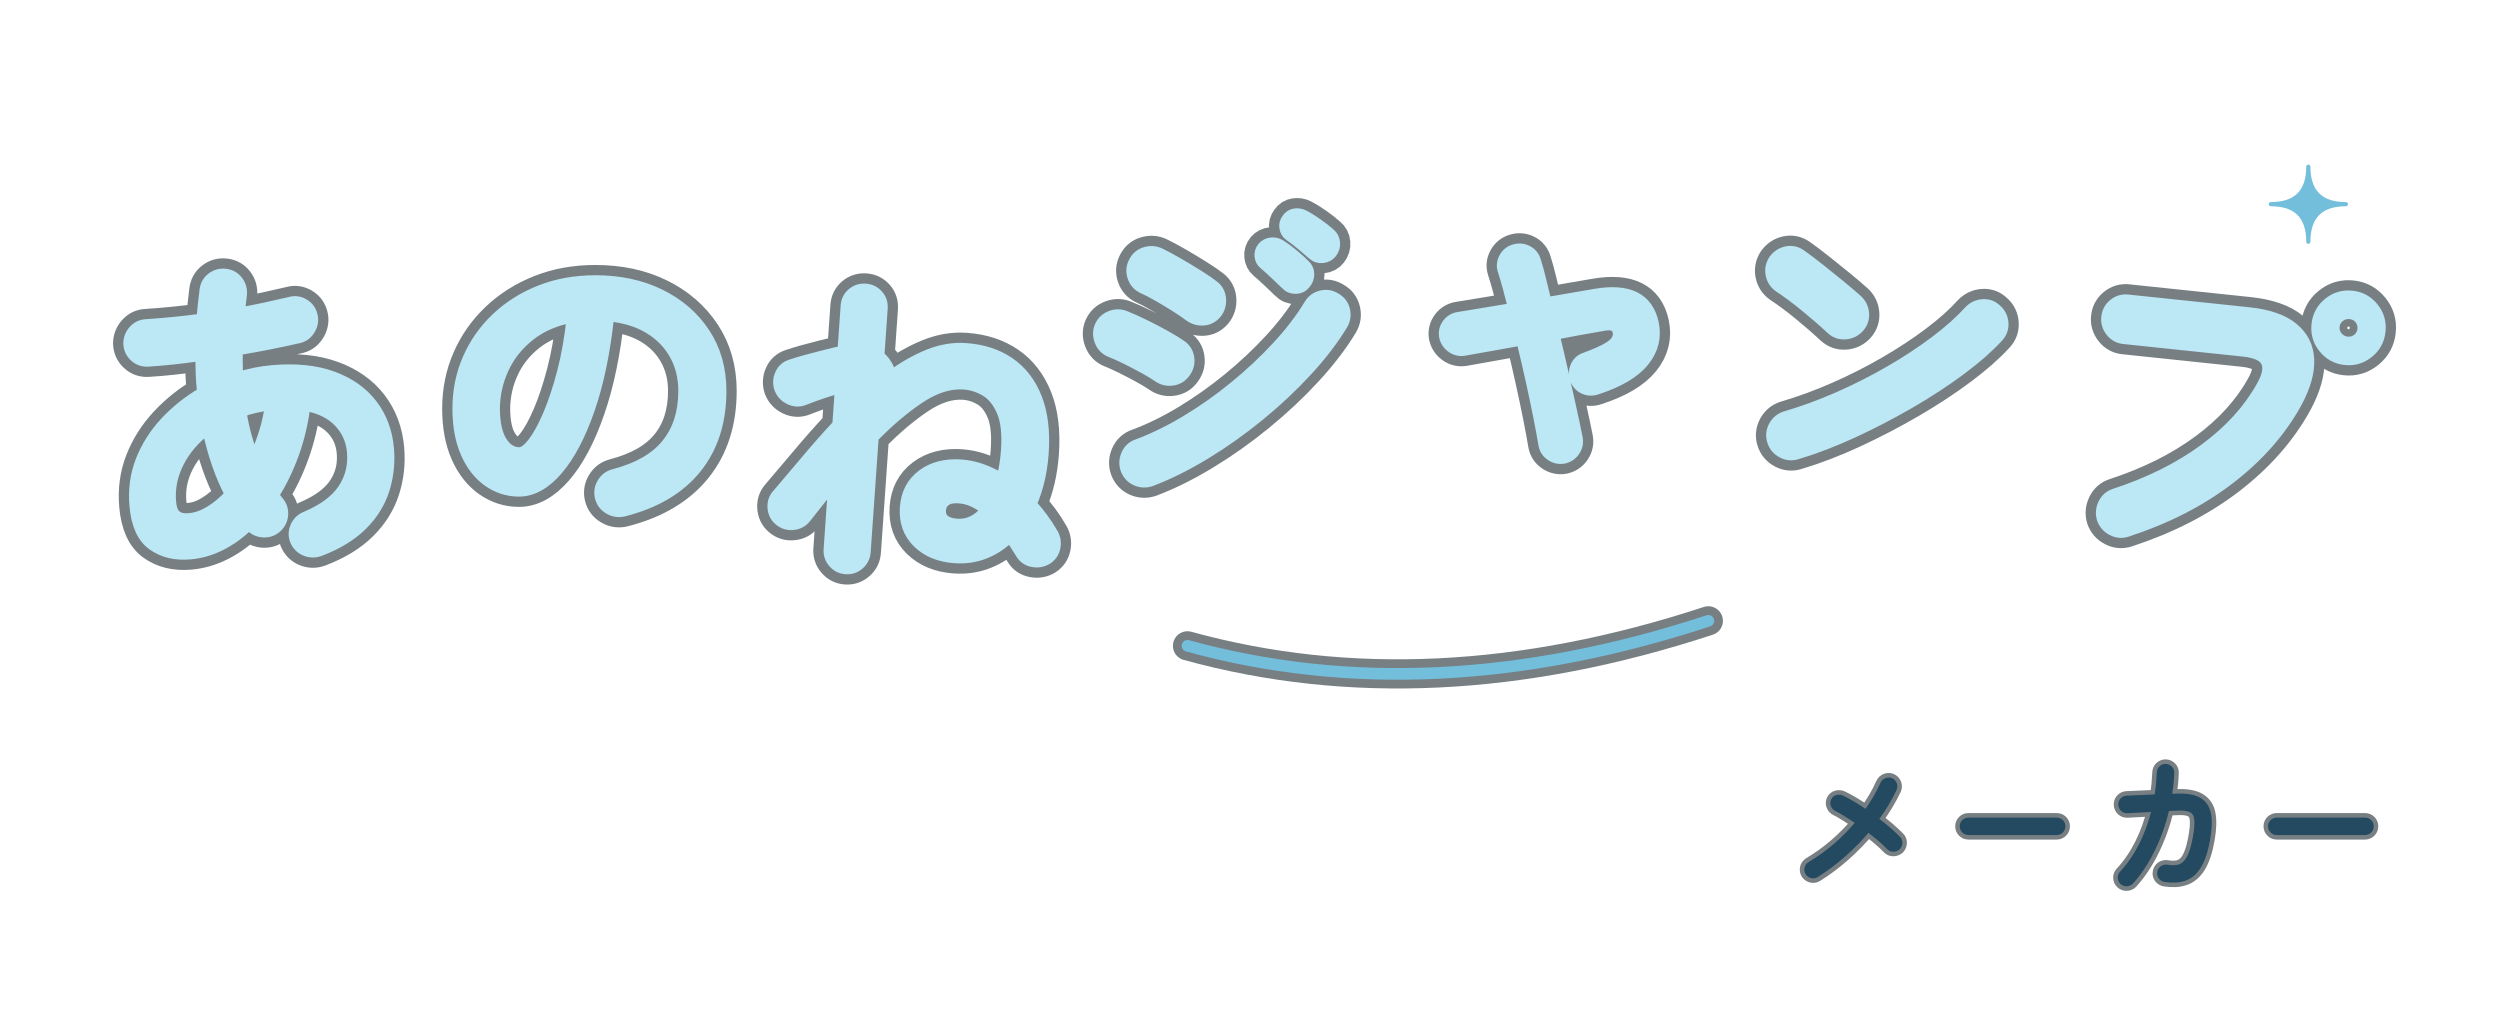
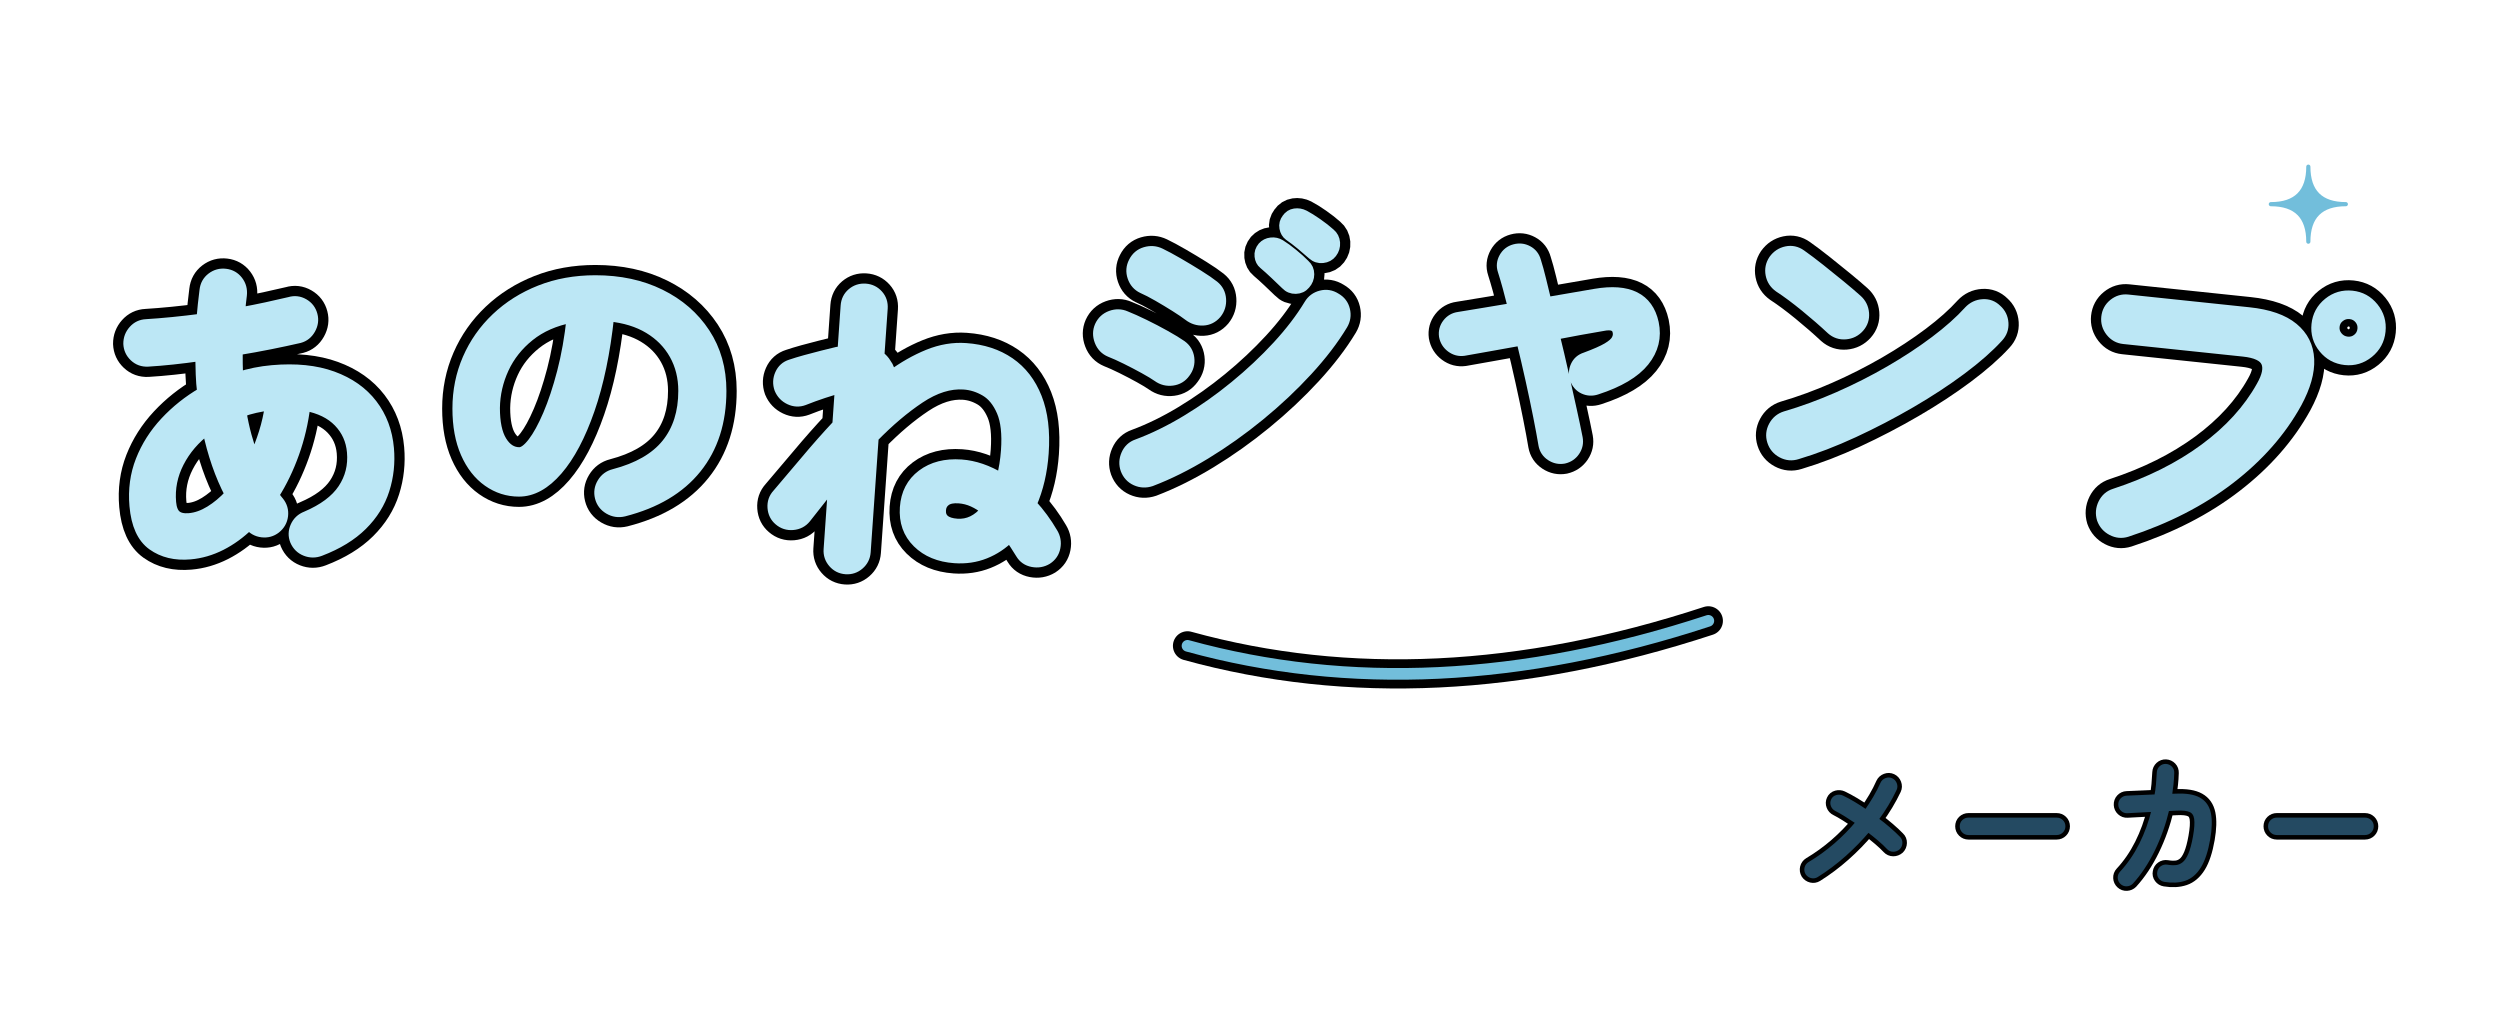
<svg xmlns="http://www.w3.org/2000/svg" width="600" height="245" viewBox="0 0 600 245" role="img" aria-labelledby="title">
-   <g transform="translate(26 132) rotate(-5) scale(0.077 -0.077)" fill="#BCE7F5" stroke="#777F83" stroke-width="95.0" stroke-linejoin="round" paint-order="stroke fill">
+   <g transform="translate(26 132) rotate(-5) scale(0.077 -0.077)" fill="#BCE7F5" stroke="#000000" stroke-width="95.0" stroke-linejoin="round" paint-order="stroke fill">
    <path d="M658 -61Q634 -68 612.0 -57.0Q590 -46 582 -22Q575 1 587.0 22.5Q599 44 623 51Q706 78 744.5 126.0Q783 174 783 238Q783 293 749.5 334.5Q716 376 651 394Q635 318 603.5 249.5Q572 181 530 126Q536 113 543 104Q557 83 552.0 59.0Q547 35 526 21Q506 8 482.0 13.0Q458 18 444 39Q400 3 351.5 -16.5Q303 -36 253 -36Q183 -36 138.0 2.5Q93 41 93 130Q93 206 124.5 269.5Q156 333 211.0 382.5Q266 432 334 464Q333 492 334.5 520.0Q336 548 338 577Q247 572 174 574Q149 575 133.0 593.0Q117 611 118 635Q120 659 137.5 675.5Q155 692 179 691Q217 690 261.5 690.5Q306 691 352 693Q356 715 360.0 736.5Q364 758 369 780Q374 805 394.5 818.0Q415 831 439 826Q463 821 476.0 800.5Q489 780 484 755Q481 742 478.5 728.5Q476 715 474 702Q517 706 556.5 711.0Q596 716 630 721Q654 726 674.0 712.0Q694 698 698 674Q702 651 688.0 630.5Q674 610 651 606Q608 600 558.5 594.5Q509 589 456 585Q452 543 450 502Q503 514 558 514Q668 514 744.0 478.5Q820 443 859.5 381.0Q899 319 899 239Q899 172 874.0 112.0Q849 52 795.5 7.5Q742 -37 658 -61ZM260 77Q292 77 326.0 94.0Q360 111 392 140Q354 231 340 347Q279 309 243.5 252.5Q208 196 208 131Q208 102 220.5 89.5Q233 77 260 77ZM477 246Q498 282 514.5 322.0Q531 362 541 405Q518 404 495.0 401.0Q472 398 451 392Q454 353 460.5 317.0Q467 281 477 246Z" transform="translate(0.000 0)" />
  </g>
  <g transform="translate(26 132) rotate(-5) scale(0.077 -0.077)" fill="#BCE7F5" stroke="#BCE7F5" stroke-width="31.0" stroke-linejoin="round" paint-order="stroke fill">
    <path d="M658 -61Q634 -68 612.0 -57.0Q590 -46 582 -22Q575 1 587.0 22.5Q599 44 623 51Q706 78 744.5 126.0Q783 174 783 238Q783 293 749.5 334.5Q716 376 651 394Q635 318 603.5 249.5Q572 181 530 126Q536 113 543 104Q557 83 552.0 59.0Q547 35 526 21Q506 8 482.0 13.0Q458 18 444 39Q400 3 351.5 -16.5Q303 -36 253 -36Q183 -36 138.0 2.5Q93 41 93 130Q93 206 124.5 269.5Q156 333 211.0 382.5Q266 432 334 464Q333 492 334.5 520.0Q336 548 338 577Q247 572 174 574Q149 575 133.0 593.0Q117 611 118 635Q120 659 137.5 675.5Q155 692 179 691Q217 690 261.5 690.5Q306 691 352 693Q356 715 360.0 736.5Q364 758 369 780Q374 805 394.5 818.0Q415 831 439 826Q463 821 476.0 800.5Q489 780 484 755Q481 742 478.5 728.5Q476 715 474 702Q517 706 556.5 711.0Q596 716 630 721Q654 726 674.0 712.0Q694 698 698 674Q702 651 688.0 630.5Q674 610 651 606Q608 600 558.5 594.5Q509 589 456 585Q452 543 450 502Q503 514 558 514Q668 514 744.0 478.5Q820 443 859.5 381.0Q899 319 899 239Q899 172 874.0 112.0Q849 52 795.5 7.5Q742 -37 658 -61ZM260 77Q292 77 326.0 94.0Q360 111 392 140Q354 231 340 347Q279 309 243.5 252.5Q208 196 208 131Q208 102 220.5 89.5Q233 77 260 77ZM477 246Q498 282 514.5 322.0Q531 362 541 405Q518 404 495.0 401.0Q472 398 451 392Q454 353 460.5 317.0Q467 281 477 246Z" transform="translate(0.000 0)" />
  </g>
-   <g transform="translate(103 123) rotate(0) scale(0.077 -0.077)" fill="#BCE7F5" stroke="#777F83" stroke-width="95.0" stroke-linejoin="round" paint-order="stroke fill">
+   <g transform="translate(103 123) rotate(0) scale(0.077 -0.077)" fill="#BCE7F5" stroke="#000000" stroke-width="95.0" stroke-linejoin="round" paint-order="stroke fill">
    <path d="M607 3Q582 -3 560.0 10.0Q538 23 532 47Q526 71 539.0 92.5Q552 114 576 120Q687 149 739.5 214.0Q792 279 792 379Q792 442 764.0 492.0Q736 542 684.5 573.0Q633 604 561 611Q543 443 500.5 320.5Q458 198 400.5 131.5Q343 65 280 65Q227 65 183.0 96.0Q139 127 113.5 185.0Q88 243 88 324Q88 407 119.5 479.5Q151 552 209.0 607.0Q267 662 345.5 693.0Q424 724 518 724Q632 724 720.5 680.5Q809 637 860.0 559.5Q911 482 911 379Q911 234 833.5 137.5Q756 41 607 3ZM281 188Q299 188 322.5 218.5Q346 249 370.0 305.0Q394 361 414.0 437.5Q434 514 444 607Q366 592 313.0 549.5Q260 507 233.0 448.5Q206 390 205 326Q205 258 226.5 223.0Q248 188 281 188Z" transform="translate(0.000 0)" />
  </g>
  <g transform="translate(103 123) rotate(0) scale(0.077 -0.077)" fill="#BCE7F5" stroke="#BCE7F5" stroke-width="31.0" stroke-linejoin="round" paint-order="stroke fill">
    <path d="M607 3Q582 -3 560.0 10.0Q538 23 532 47Q526 71 539.0 92.5Q552 114 576 120Q687 149 739.5 214.0Q792 279 792 379Q792 442 764.0 492.0Q736 542 684.5 573.0Q633 604 561 611Q543 443 500.5 320.5Q458 198 400.5 131.5Q343 65 280 65Q227 65 183.0 96.0Q139 127 113.5 185.0Q88 243 88 324Q88 407 119.5 479.5Q151 552 209.0 607.0Q267 662 345.5 693.0Q424 724 518 724Q632 724 720.5 680.5Q809 637 860.0 559.5Q911 482 911 379Q911 234 833.5 137.5Q756 41 607 3ZM281 188Q299 188 322.5 218.5Q346 249 370.0 305.0Q394 361 414.0 437.5Q434 514 444 607Q366 592 313.0 549.5Q260 507 233.0 448.5Q206 390 205 326Q205 258 226.5 223.0Q248 188 281 188Z" transform="translate(0.000 0)" />
  </g>
-   <g transform="translate(180 130) rotate(4) scale(0.077 -0.077)" fill="#BCE7F5" stroke="#777F83" stroke-width="95.0" stroke-linejoin="round" paint-order="stroke fill">
+   <g transform="translate(180 130) rotate(4) scale(0.077 -0.077)" fill="#BCE7F5" stroke="#000000" stroke-width="95.0" stroke-linejoin="round" paint-order="stroke fill">
    <path d="M304 -65Q280 -65 263.0 -48.0Q246 -31 246 -7V198Q227 170 207.5 141.5Q188 113 169 85Q155 65 130.0 61.0Q105 57 85 72Q66 86 62.5 110.5Q59 135 74 154Q112 205 155.5 265.0Q199 325 246 383V497Q227 490 196.5 477.5Q166 465 137 451Q115 441 92.0 450.0Q69 459 58 481Q48 504 56.5 527.5Q65 551 88 560Q107 568 132.5 577.0Q158 586 184.0 594.5Q210 603 229 609Q234 610 238.0 611.0Q242 612 246 613V754Q246 779 263.0 795.5Q280 812 304 812Q328 812 345.0 795.5Q362 779 362 754V606Q377 596 385 584Q392 576 396.0 566.5Q400 557 402 547Q456 593 513.0 621.0Q570 649 629 649Q709 649 768.5 614.0Q828 579 861.0 510.0Q894 441 894 339Q894 251 868 178Q908 140 940 93Q954 73 951.0 48.5Q948 24 928 9Q908 -5 883.0 -2.0Q858 1 844 21Q824 49 807 70Q776 34 733.5 13.5Q691 -7 640 -7Q567 -7 520.5 33.0Q474 73 474 140Q474 206 520.0 246.0Q566 286 640 286Q702 286 768 252Q776 294 776 339Q776 417 754.0 459.5Q732 502 699.0 518.5Q666 535 631 535Q565 535 497.0 482.5Q429 430 362 351V-7Q362 -31 345.0 -48.0Q328 -65 304 -65ZM640 101Q691 101 726 150Q706 164 684.5 172.0Q663 180 640 180Q613 180 600.0 169.0Q587 158 587 140Q587 101 640 101Z" transform="translate(0.000 0)" />
  </g>
  <g transform="translate(180 130) rotate(4) scale(0.077 -0.077)" fill="#BCE7F5" stroke="#BCE7F5" stroke-width="31.0" stroke-linejoin="round" paint-order="stroke fill">
    <path d="M304 -65Q280 -65 263.0 -48.0Q246 -31 246 -7V198Q227 170 207.5 141.5Q188 113 169 85Q155 65 130.0 61.0Q105 57 85 72Q66 86 62.5 110.5Q59 135 74 154Q112 205 155.5 265.0Q199 325 246 383V497Q227 490 196.5 477.5Q166 465 137 451Q115 441 92.0 450.0Q69 459 58 481Q48 504 56.5 527.5Q65 551 88 560Q107 568 132.5 577.0Q158 586 184.0 594.5Q210 603 229 609Q234 610 238.0 611.0Q242 612 246 613V754Q246 779 263.0 795.5Q280 812 304 812Q328 812 345.0 795.5Q362 779 362 754V606Q377 596 385 584Q392 576 396.0 566.5Q400 557 402 547Q456 593 513.0 621.0Q570 649 629 649Q709 649 768.5 614.0Q828 579 861.0 510.0Q894 441 894 339Q894 251 868 178Q908 140 940 93Q954 73 951.0 48.5Q948 24 928 9Q908 -5 883.0 -2.0Q858 1 844 21Q824 49 807 70Q776 34 733.5 13.5Q691 -7 640 -7Q567 -7 520.5 33.0Q474 73 474 140Q474 206 520.0 246.0Q566 286 640 286Q702 286 768 252Q776 294 776 339Q776 417 754.0 459.5Q732 502 699.0 518.5Q666 535 631 535Q565 535 497.0 482.5Q429 430 362 351V-7Q362 -31 345.0 -48.0Q328 -65 304 -65ZM640 101Q691 101 726 150Q706 164 684.5 172.0Q663 180 640 180Q613 180 600.0 169.0Q587 158 587 140Q587 101 640 101Z" transform="translate(0.000 0)" />
  </g>
-   <g transform="translate(257 117) rotate(-3) scale(0.077 -0.077)" fill="#BCE7F5" stroke="#777F83" stroke-width="95.0" stroke-linejoin="round" paint-order="stroke fill">
+   <g transform="translate(257 117) rotate(-3) scale(0.077 -0.077)" fill="#BCE7F5" stroke="#000000" stroke-width="95.0" stroke-linejoin="round" paint-order="stroke fill">
    <path d="M251 6Q226 -1 203.5 10.5Q181 22 173 47Q166 71 177.5 94.0Q189 117 213 124Q290 148 370.5 191.0Q451 234 526.5 289.5Q602 345 665.5 407.0Q729 469 771 531Q785 552 810.0 557.0Q835 562 856 547Q878 533 882.5 508.0Q887 483 873 462Q827 394 756.0 324.5Q685 255 600.0 192.5Q515 130 425.0 81.5Q335 33 251 6ZM394 515Q380 527 354.5 545.0Q329 563 302.0 580.5Q275 598 255 608Q233 620 226.0 645.0Q219 670 232 692Q245 715 270.0 721.0Q295 727 317 715Q339 703 370.5 682.5Q402 662 432.0 641.0Q462 620 479 605Q498 588 498.5 562.0Q499 536 482 517Q464 498 439.0 498.0Q414 498 394 515ZM288 330Q274 341 247.5 357.5Q221 374 192.5 390.0Q164 406 144 415Q121 426 113.0 451.0Q105 476 116 498Q128 521 152.5 528.5Q177 536 199 525Q223 514 255.5 496.0Q288 478 319.0 458.5Q350 439 368 425Q388 409 390.0 383.5Q392 358 375 338Q359 318 333.5 316.0Q308 314 288 330ZM763 594Q751 581 732.5 581.5Q714 582 702 596Q689 610 670.5 629.5Q652 649 636 664Q626 673 625.0 689.0Q624 705 636 718Q647 729 663.0 730.0Q679 731 692 722Q708 711 729.5 691.5Q751 672 765 656Q778 643 777.0 625.0Q776 607 763 594ZM790 685Q777 698 757.0 716.5Q737 735 720 748Q709 757 707.0 773.0Q705 789 716 802Q726 815 741.5 816.5Q757 818 771 810Q788 800 810.5 782.5Q833 765 849 749Q862 737 862.5 719.0Q863 701 851 687Q840 674 821.5 673.0Q803 672 790 685Z" transform="translate(0.000 0)" />
  </g>
  <g transform="translate(257 117) rotate(-3) scale(0.077 -0.077)" fill="#BCE7F5" stroke="#BCE7F5" stroke-width="31.0" stroke-linejoin="round" paint-order="stroke fill">
    <path d="M251 6Q226 -1 203.5 10.5Q181 22 173 47Q166 71 177.5 94.0Q189 117 213 124Q290 148 370.5 191.0Q451 234 526.5 289.5Q602 345 665.5 407.0Q729 469 771 531Q785 552 810.0 557.0Q835 562 856 547Q878 533 882.5 508.0Q887 483 873 462Q827 394 756.0 324.5Q685 255 600.0 192.5Q515 130 425.0 81.5Q335 33 251 6ZM394 515Q380 527 354.5 545.0Q329 563 302.0 580.5Q275 598 255 608Q233 620 226.0 645.0Q219 670 232 692Q245 715 270.0 721.0Q295 727 317 715Q339 703 370.5 682.5Q402 662 432.0 641.0Q462 620 479 605Q498 588 498.5 562.0Q499 536 482 517Q464 498 439.0 498.0Q414 498 394 515ZM288 330Q274 341 247.5 357.5Q221 374 192.5 390.0Q164 406 144 415Q121 426 113.0 451.0Q105 476 116 498Q128 521 152.5 528.5Q177 536 199 525Q223 514 255.5 496.0Q288 478 319.0 458.5Q350 439 368 425Q388 409 390.0 383.5Q392 358 375 338Q359 318 333.5 316.0Q308 314 288 330ZM763 594Q751 581 732.5 581.5Q714 582 702 596Q689 610 670.5 629.5Q652 649 636 664Q626 673 625.0 689.0Q624 705 636 718Q647 729 663.0 730.0Q679 731 692 722Q708 711 729.5 691.5Q751 672 765 656Q778 643 777.0 625.0Q776 607 763 594ZM790 685Q777 698 757.0 716.5Q737 735 720 748Q709 757 707.0 773.0Q705 789 716 802Q726 815 741.5 816.5Q757 818 771 810Q788 800 810.5 782.5Q833 765 849 749Q862 737 862.5 719.0Q863 701 851 687Q840 674 821.5 673.0Q803 672 790 685Z" transform="translate(0.000 0)" />
  </g>
-   <g transform="translate(334 104) rotate(0) scale(0.077 -0.077)" fill="#BCE7F5" stroke="#777F83" stroke-width="95.0" stroke-linejoin="round" paint-order="stroke fill">
+   <g transform="translate(334 104) rotate(0) scale(0.077 -0.077)" fill="#BCE7F5" stroke="#000000" stroke-width="95.0" stroke-linejoin="round" paint-order="stroke fill">
    <path d="M537 -79Q515 -83 496.0 -70.5Q477 -58 473 -36Q467 0 456.5 53.0Q446 106 432.5 167.0Q419 228 404 289Q349 279 301.0 270.5Q253 262 225 257Q203 254 185.0 267.5Q167 281 163 303Q160 325 173.5 342.5Q187 360 209 363Q234 367 279.0 374.5Q324 382 378 391Q361 460 346 507Q339 528 350.0 548.0Q361 568 383 574Q405 580 424.5 569.5Q444 559 450 537Q458 512 466.0 479.0Q474 446 483 409L634 435Q791 462 817 344Q831 278 787.5 224.0Q744 170 639 136Q618 129 598.5 138.0Q579 147 571 169Q564 190 573.0 210.0Q582 230 604 237Q650 254 672.0 267.0Q694 280 700.5 292.5Q707 305 704 317Q702 329 691.0 334.0Q680 339 656 334Q626 329 587.5 322.0Q549 315 508 307Q523 246 536.5 185.5Q550 125 561.5 73.0Q573 21 580 -15Q584 -37 571.5 -55.5Q559 -74 537 -79Z" transform="translate(0.000 0)" />
  </g>
  <g transform="translate(334 104) rotate(0) scale(0.077 -0.077)" fill="#BCE7F5" stroke="#BCE7F5" stroke-width="31.0" stroke-linejoin="round" paint-order="stroke fill">
    <path d="M537 -79Q515 -83 496.0 -70.5Q477 -58 473 -36Q467 0 456.5 53.0Q446 106 432.5 167.0Q419 228 404 289Q349 279 301.0 270.5Q253 262 225 257Q203 254 185.0 267.5Q167 281 163 303Q160 325 173.5 342.5Q187 360 209 363Q234 367 279.0 374.5Q324 382 378 391Q361 460 346 507Q339 528 350.0 548.0Q361 568 383 574Q405 580 424.5 569.5Q444 559 450 537Q458 512 466.0 479.0Q474 446 483 409L634 435Q791 462 817 344Q831 278 787.5 224.0Q744 170 639 136Q618 129 598.5 138.0Q579 147 571 169Q564 190 573.0 210.0Q582 230 604 237Q650 254 672.0 267.0Q694 280 700.5 292.5Q707 305 704 317Q702 329 691.0 334.0Q680 339 656 334Q626 329 587.5 322.0Q549 315 508 307Q523 246 536.5 185.5Q550 125 561.5 73.0Q573 21 580 -15Q584 -37 571.5 -55.5Q559 -74 537 -79Z" transform="translate(0.000 0)" />
  </g>
-   <g transform="translate(411 111) rotate(3) scale(0.077 -0.077)" fill="#BCE7F5" stroke="#777F83" stroke-width="95.0" stroke-linejoin="round" paint-order="stroke fill">
+   <g transform="translate(411 111) rotate(3) scale(0.077 -0.077)" fill="#BCE7F5" stroke="#000000" stroke-width="95.0" stroke-linejoin="round" paint-order="stroke fill">
    <path d="M262 39Q238 30 214.5 41.0Q191 52 182 76Q173 100 184.0 123.5Q195 147 219 156Q299 184 380.5 225.0Q462 266 536.5 314.5Q611 363 672.5 414.5Q734 466 773 514Q790 534 815.5 537.0Q841 540 860 523Q880 507 883.0 481.5Q886 456 869 436Q828 386 760.0 329.5Q692 273 608.0 218.0Q524 163 435.0 116.0Q346 69 262 39ZM348 433Q310 465 263.0 499.5Q216 534 178 556Q156 570 150.0 594.5Q144 619 157 641Q171 663 195.5 669.5Q220 676 242 662Q269 645 303.5 620.5Q338 596 370.5 572.0Q403 548 424 531Q444 515 447.5 489.5Q451 464 435 444Q419 424 393.5 420.5Q368 417 348 433Z" transform="translate(0.000 0)" />
  </g>
  <g transform="translate(411 111) rotate(3) scale(0.077 -0.077)" fill="#BCE7F5" stroke="#BCE7F5" stroke-width="31.0" stroke-linejoin="round" paint-order="stroke fill">
    <path d="M262 39Q238 30 214.5 41.0Q191 52 182 76Q173 100 184.0 123.5Q195 147 219 156Q299 184 380.5 225.0Q462 266 536.5 314.5Q611 363 672.5 414.5Q734 466 773 514Q790 534 815.5 537.0Q841 540 860 523Q880 507 883.0 481.5Q886 456 869 436Q828 386 760.0 329.5Q692 273 608.0 218.0Q524 163 435.0 116.0Q346 69 262 39ZM348 433Q310 465 263.0 499.5Q216 534 178 556Q156 570 150.0 594.5Q144 619 157 641Q171 663 195.5 669.5Q220 676 242 662Q269 645 303.5 620.5Q338 596 370.5 572.0Q403 548 424 531Q444 515 447.5 489.5Q451 464 435 444Q419 424 393.5 420.5Q368 417 348 433Z" transform="translate(0.000 0)" />
  </g>
-   <g transform="translate(488 124) rotate(6) scale(0.077 -0.077)" fill="#BCE7F5" stroke="#777F83" stroke-width="95.0" stroke-linejoin="round" paint-order="stroke fill">
+   <g transform="translate(488 124) rotate(6) scale(0.077 -0.077)" fill="#BCE7F5" stroke="#000000" stroke-width="95.0" stroke-linejoin="round" paint-order="stroke fill">
    <path d="M295 -17Q272 -27 248.0 -17.5Q224 -8 213 15Q203 39 212.0 63.5Q221 88 244 98Q400 168 507.5 266.0Q615 364 664 479Q686 529 671.0 554.5Q656 580 597 580H222Q197 580 179.0 598.5Q161 617 161 642Q161 668 179.0 686.0Q197 704 222 704H602Q694 704 744.5 670.5Q795 637 804.0 577.5Q813 518 780 438Q721 298 597.5 180.5Q474 63 295 -17ZM916 587Q874 587 844.5 616.5Q815 646 815 688Q815 730 844.5 759.5Q874 789 916 789Q957 789 986.5 759.5Q1016 730 1016 688Q1016 646 986.5 616.5Q957 587 916 587ZM916 645Q934 645 946.5 657.5Q959 670 959 688Q959 706 946.5 718.5Q934 731 916 731Q898 731 885.0 718.5Q872 706 872 688Q872 670 885.0 657.5Q898 645 916 645Z" transform="translate(0.000 0)" />
  </g>
  <g transform="translate(488 124) rotate(6) scale(0.077 -0.077)" fill="#BCE7F5" stroke="#BCE7F5" stroke-width="31.0" stroke-linejoin="round" paint-order="stroke fill">
    <path d="M295 -17Q272 -27 248.0 -17.5Q224 -8 213 15Q203 39 212.0 63.5Q221 88 244 98Q400 168 507.5 266.0Q615 364 664 479Q686 529 671.0 554.5Q656 580 597 580H222Q197 580 179.0 598.5Q161 617 161 642Q161 668 179.0 686.0Q197 704 222 704H602Q694 704 744.5 670.5Q795 637 804.0 577.5Q813 518 780 438Q721 298 597.5 180.5Q474 63 295 -17ZM916 587Q874 587 844.5 616.5Q815 646 815 688Q815 730 844.5 759.5Q874 789 916 789Q957 789 986.5 759.5Q1016 730 1016 688Q1016 646 986.5 616.5Q957 587 916 587ZM916 645Q934 645 946.5 657.5Q959 670 959 688Q959 706 946.5 718.5Q934 731 916 731Q898 731 885.0 718.5Q872 706 872 688Q872 670 885.0 657.5Q898 645 916 645Z" transform="translate(0.000 0)" />
  </g>
-   <path d="M285 155 Q343 171 410 149" fill="none" stroke="#777F83" stroke-width="7" stroke-linecap="round" stroke-linejoin="round" />
+   <path d="M285 155 Q343 171 410 149" fill="none" stroke="#000000" stroke-width="7" stroke-linecap="round" stroke-linejoin="round" />
  <path d="M285 155 Q343 171 410 149" fill="none" stroke="#72BEDB" stroke-width="2.8" stroke-linecap="round" stroke-linejoin="round" />
  <path d="M545 49 Q554 49 554 40 Q554 49 563 49 Q554 49 554 58 Q554 49 545 49" fill="#72BEDB" stroke="#72BEDB" stroke-width="1" stroke-linecap="round" stroke-linejoin="round" />
-   <g transform="translate(429 211) rotate(0) scale(0.034 -0.034)" fill="#244A62" stroke="#777F83" stroke-width="95.0" stroke-linejoin="round" paint-order="stroke fill">
+   <g transform="translate(429 211) rotate(0) scale(0.034 -0.034)" fill="#244A62" stroke="#000000" stroke-width="95.0" stroke-linejoin="round" paint-order="stroke fill">
    <path d="M205 28Q189 18 170.5 22.5Q152 27 141 43Q131 60 135.5 78.5Q140 97 156 107Q255 166 341.5 241.0Q428 316 498 401Q455 430 415.0 455.0Q375 480 345 495Q328 503 321.0 521.0Q314 539 322 556Q330 574 349.0 579.0Q368 584 385 576Q423 558 466.5 532.0Q510 506 555 475Q589 523 618.5 573.0Q648 623 671 675Q679 692 697.5 699.0Q716 706 733 698Q750 690 757.0 671.5Q764 653 756 636Q731 583 698.5 529.0Q666 475 627 422Q673 388 713.5 353.0Q754 318 782 289Q796 276 795.5 256.0Q795 236 781 222Q766 209 746.5 209.0Q727 209 713 224Q688 251 650.0 283.5Q612 316 569 348Q492 256 399.0 173.5Q306 91 205 28Z" transform="translate(0.000 0)" />
    <path d="M189 327Q170 327 156.5 340.5Q143 354 143 373Q143 393 156.5 406.0Q170 419 189 419H812Q831 419 844.5 406.0Q858 393 858 373Q858 354 844.5 340.5Q831 327 812 327Z" transform="translate(1088.235 0)" />
    <path d="M185 -23Q171 -10 170.0 9.0Q169 28 182 42Q263 129 320.5 243.5Q378 358 410 491L222 481Q203 480 189.0 493.0Q175 506 174 525Q173 545 186.0 559.0Q199 573 218 574L428 583Q436 624 440.0 667.0Q444 710 446 754Q447 773 461.0 786.0Q475 799 494 798Q513 797 526.0 783.5Q539 770 538 750Q537 709 532.5 668.5Q528 628 522 587L566 588Q672 593 727.5 562.0Q783 531 797.0 462.5Q811 394 792 284Q770 158 728.5 91.0Q687 24 626.5 3.5Q566 -17 487 -4Q468 -1 456.5 14.5Q445 30 449 49Q452 68 467.5 79.0Q483 90 502 87Q537 81 567.0 84.0Q597 87 622.5 107.5Q648 128 667.5 174.0Q687 220 701 299Q716 383 709.5 427.5Q703 472 669.5 487.5Q636 503 569 499L504 496Q468 343 402.0 208.0Q336 73 250 -21Q237 -34 218.0 -35.0Q199 -36 185 -23Z" transform="translate(2176.471 0)" />
    <path d="M189 327Q170 327 156.5 340.5Q143 354 143 373Q143 393 156.5 406.0Q170 419 189 419H812Q831 419 844.5 406.0Q858 393 858 373Q858 354 844.5 340.5Q831 327 812 327Z" transform="translate(3264.706 0)" />
  </g>
  <g transform="translate(429 211) rotate(0) scale(0.034 -0.034)" fill="#244A62" stroke="#244A62" stroke-width="31.0" stroke-linejoin="round" paint-order="stroke fill">
    <path d="M205 28Q189 18 170.5 22.5Q152 27 141 43Q131 60 135.5 78.5Q140 97 156 107Q255 166 341.5 241.0Q428 316 498 401Q455 430 415.0 455.0Q375 480 345 495Q328 503 321.0 521.0Q314 539 322 556Q330 574 349.0 579.0Q368 584 385 576Q423 558 466.5 532.0Q510 506 555 475Q589 523 618.5 573.0Q648 623 671 675Q679 692 697.5 699.0Q716 706 733 698Q750 690 757.0 671.5Q764 653 756 636Q731 583 698.5 529.0Q666 475 627 422Q673 388 713.5 353.0Q754 318 782 289Q796 276 795.5 256.0Q795 236 781 222Q766 209 746.5 209.0Q727 209 713 224Q688 251 650.0 283.5Q612 316 569 348Q492 256 399.0 173.5Q306 91 205 28Z" transform="translate(0.000 0)" />
    <path d="M189 327Q170 327 156.5 340.5Q143 354 143 373Q143 393 156.5 406.0Q170 419 189 419H812Q831 419 844.5 406.0Q858 393 858 373Q858 354 844.5 340.5Q831 327 812 327Z" transform="translate(1088.235 0)" />
    <path d="M185 -23Q171 -10 170.0 9.0Q169 28 182 42Q263 129 320.5 243.5Q378 358 410 491L222 481Q203 480 189.0 493.0Q175 506 174 525Q173 545 186.0 559.0Q199 573 218 574L428 583Q436 624 440.0 667.0Q444 710 446 754Q447 773 461.0 786.0Q475 799 494 798Q513 797 526.0 783.5Q539 770 538 750Q537 709 532.5 668.5Q528 628 522 587L566 588Q672 593 727.5 562.0Q783 531 797.0 462.5Q811 394 792 284Q770 158 728.5 91.0Q687 24 626.5 3.5Q566 -17 487 -4Q468 -1 456.5 14.5Q445 30 449 49Q452 68 467.5 79.0Q483 90 502 87Q537 81 567.0 84.0Q597 87 622.5 107.5Q648 128 667.5 174.0Q687 220 701 299Q716 383 709.5 427.5Q703 472 669.5 487.5Q636 503 569 499L504 496Q468 343 402.0 208.0Q336 73 250 -21Q237 -34 218.0 -35.0Q199 -36 185 -23Z" transform="translate(2176.471 0)" />
    <path d="M189 327Q170 327 156.5 340.5Q143 354 143 373Q143 393 156.5 406.0Q170 419 189 419H812Q831 419 844.5 406.0Q858 393 858 373Q858 354 844.5 340.5Q831 327 812 327Z" transform="translate(3264.706 0)" />
  </g>
</svg>
